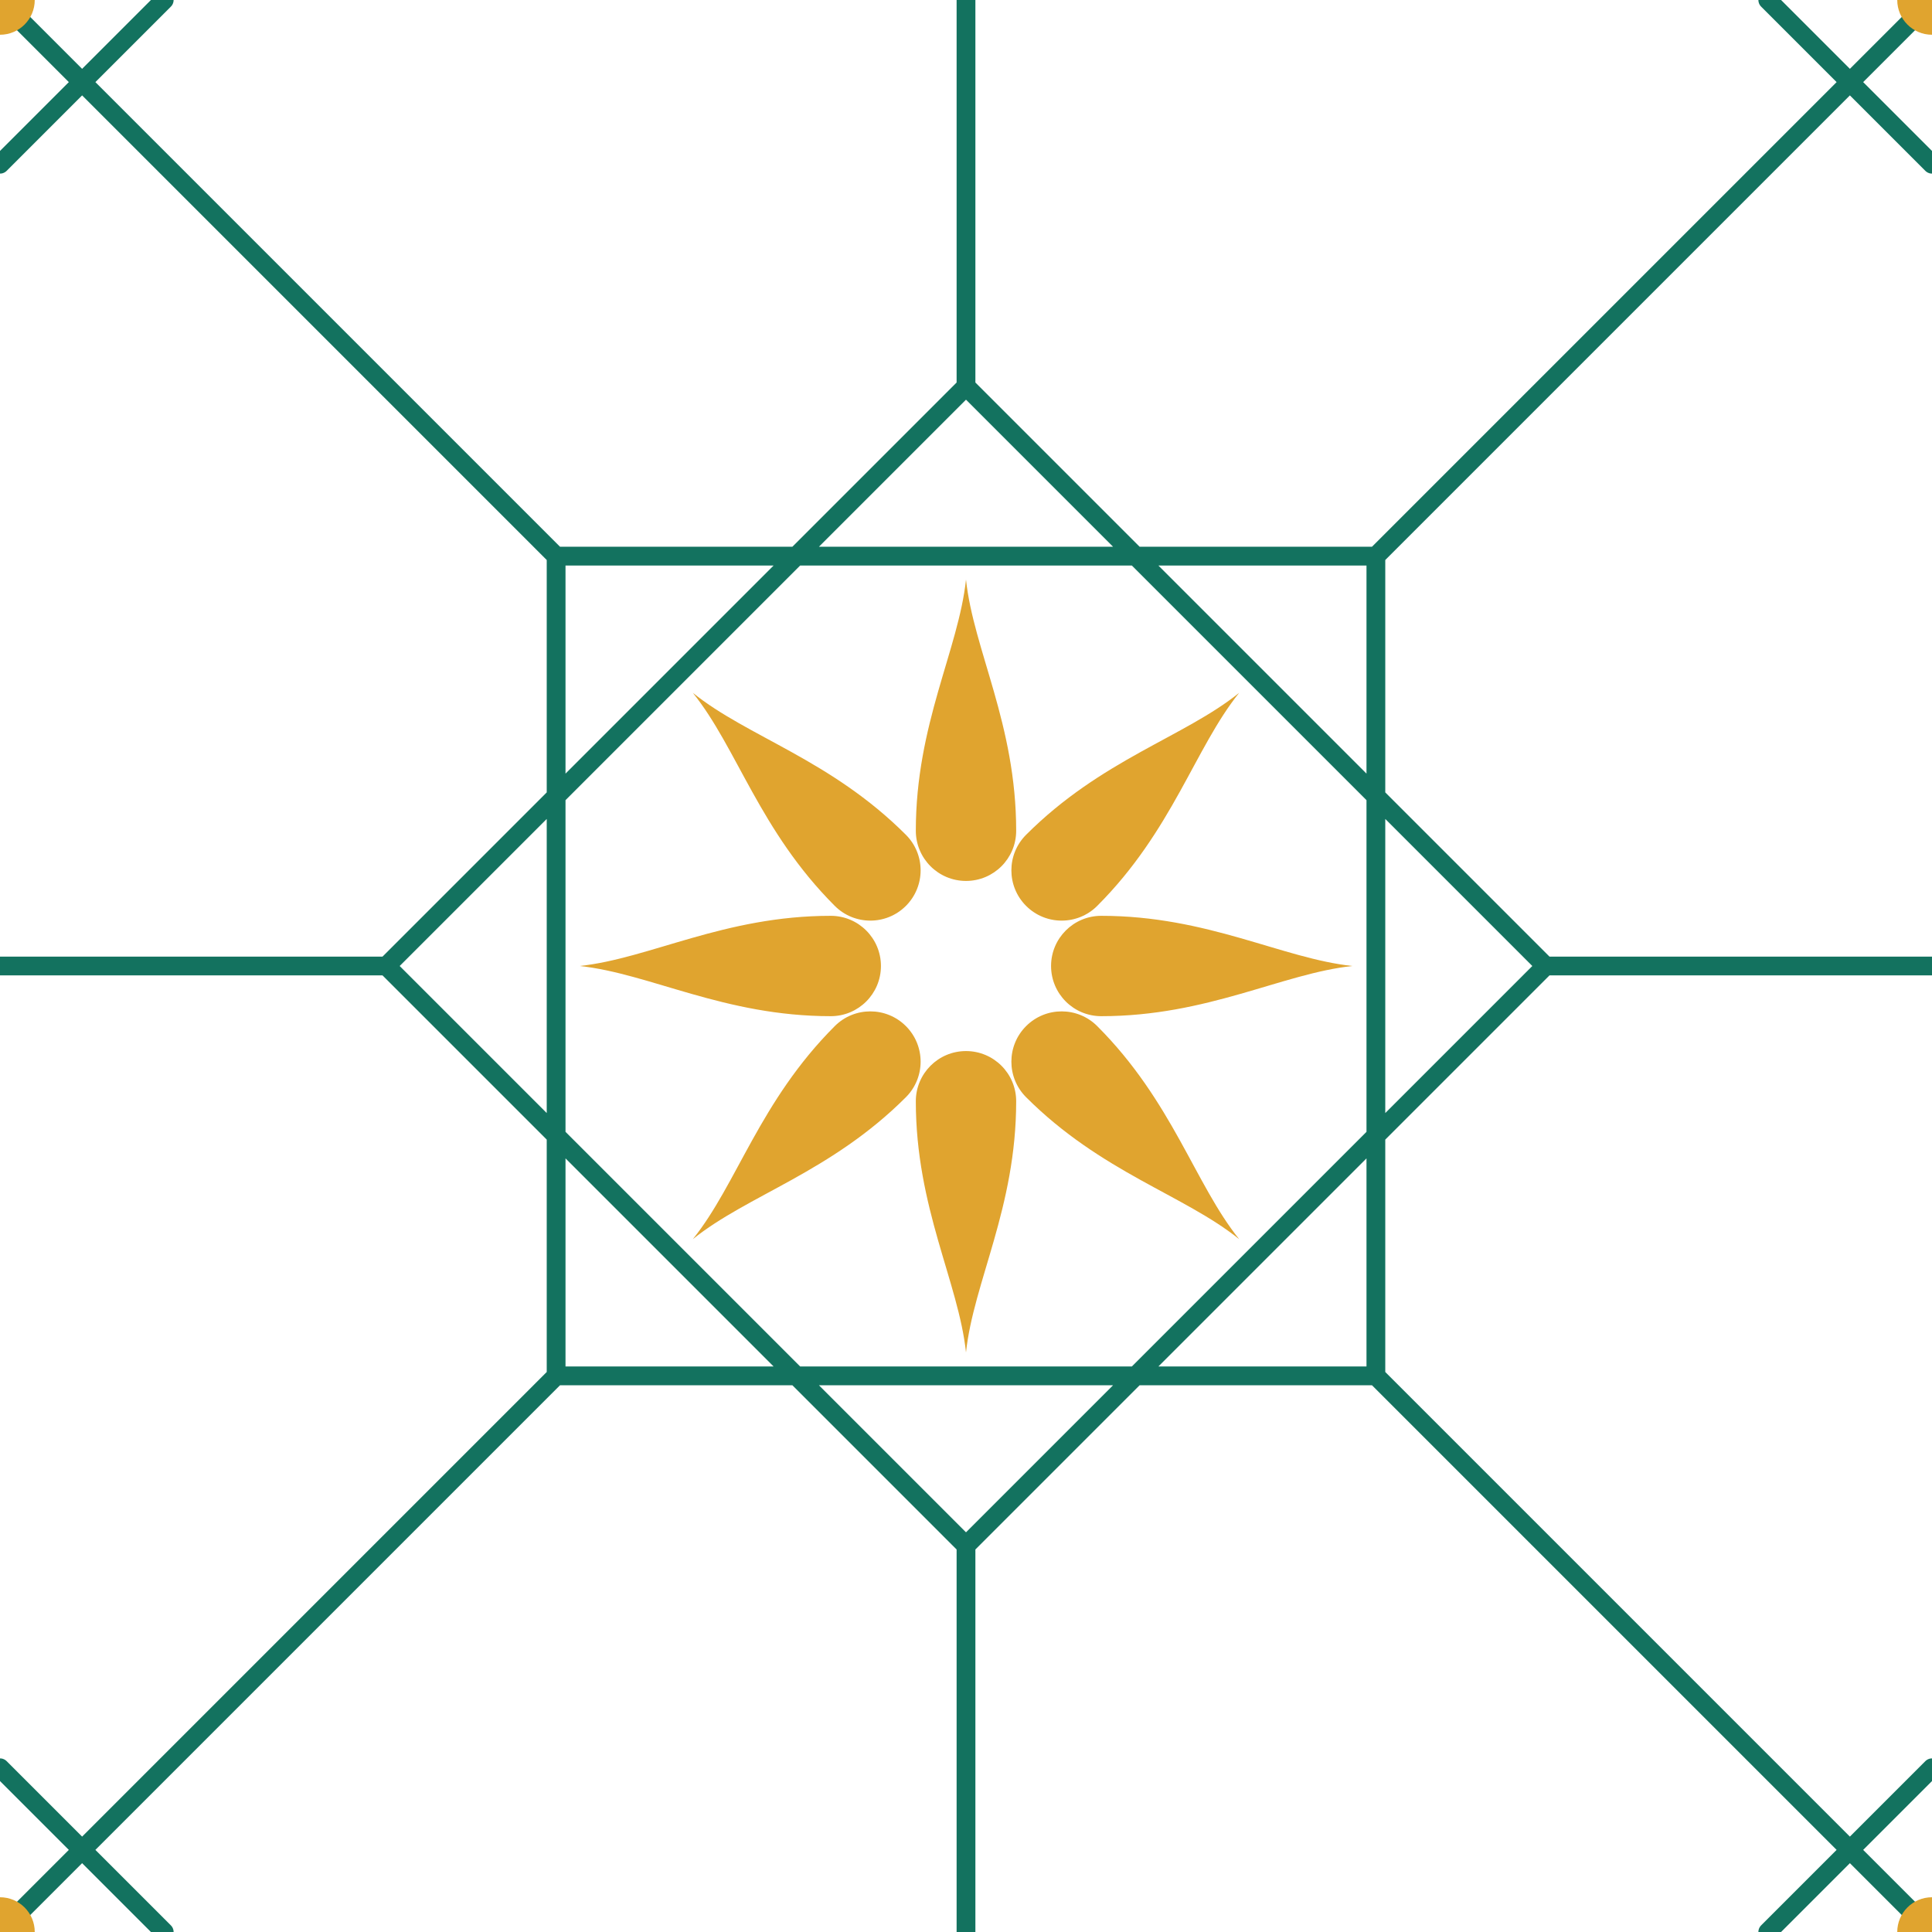
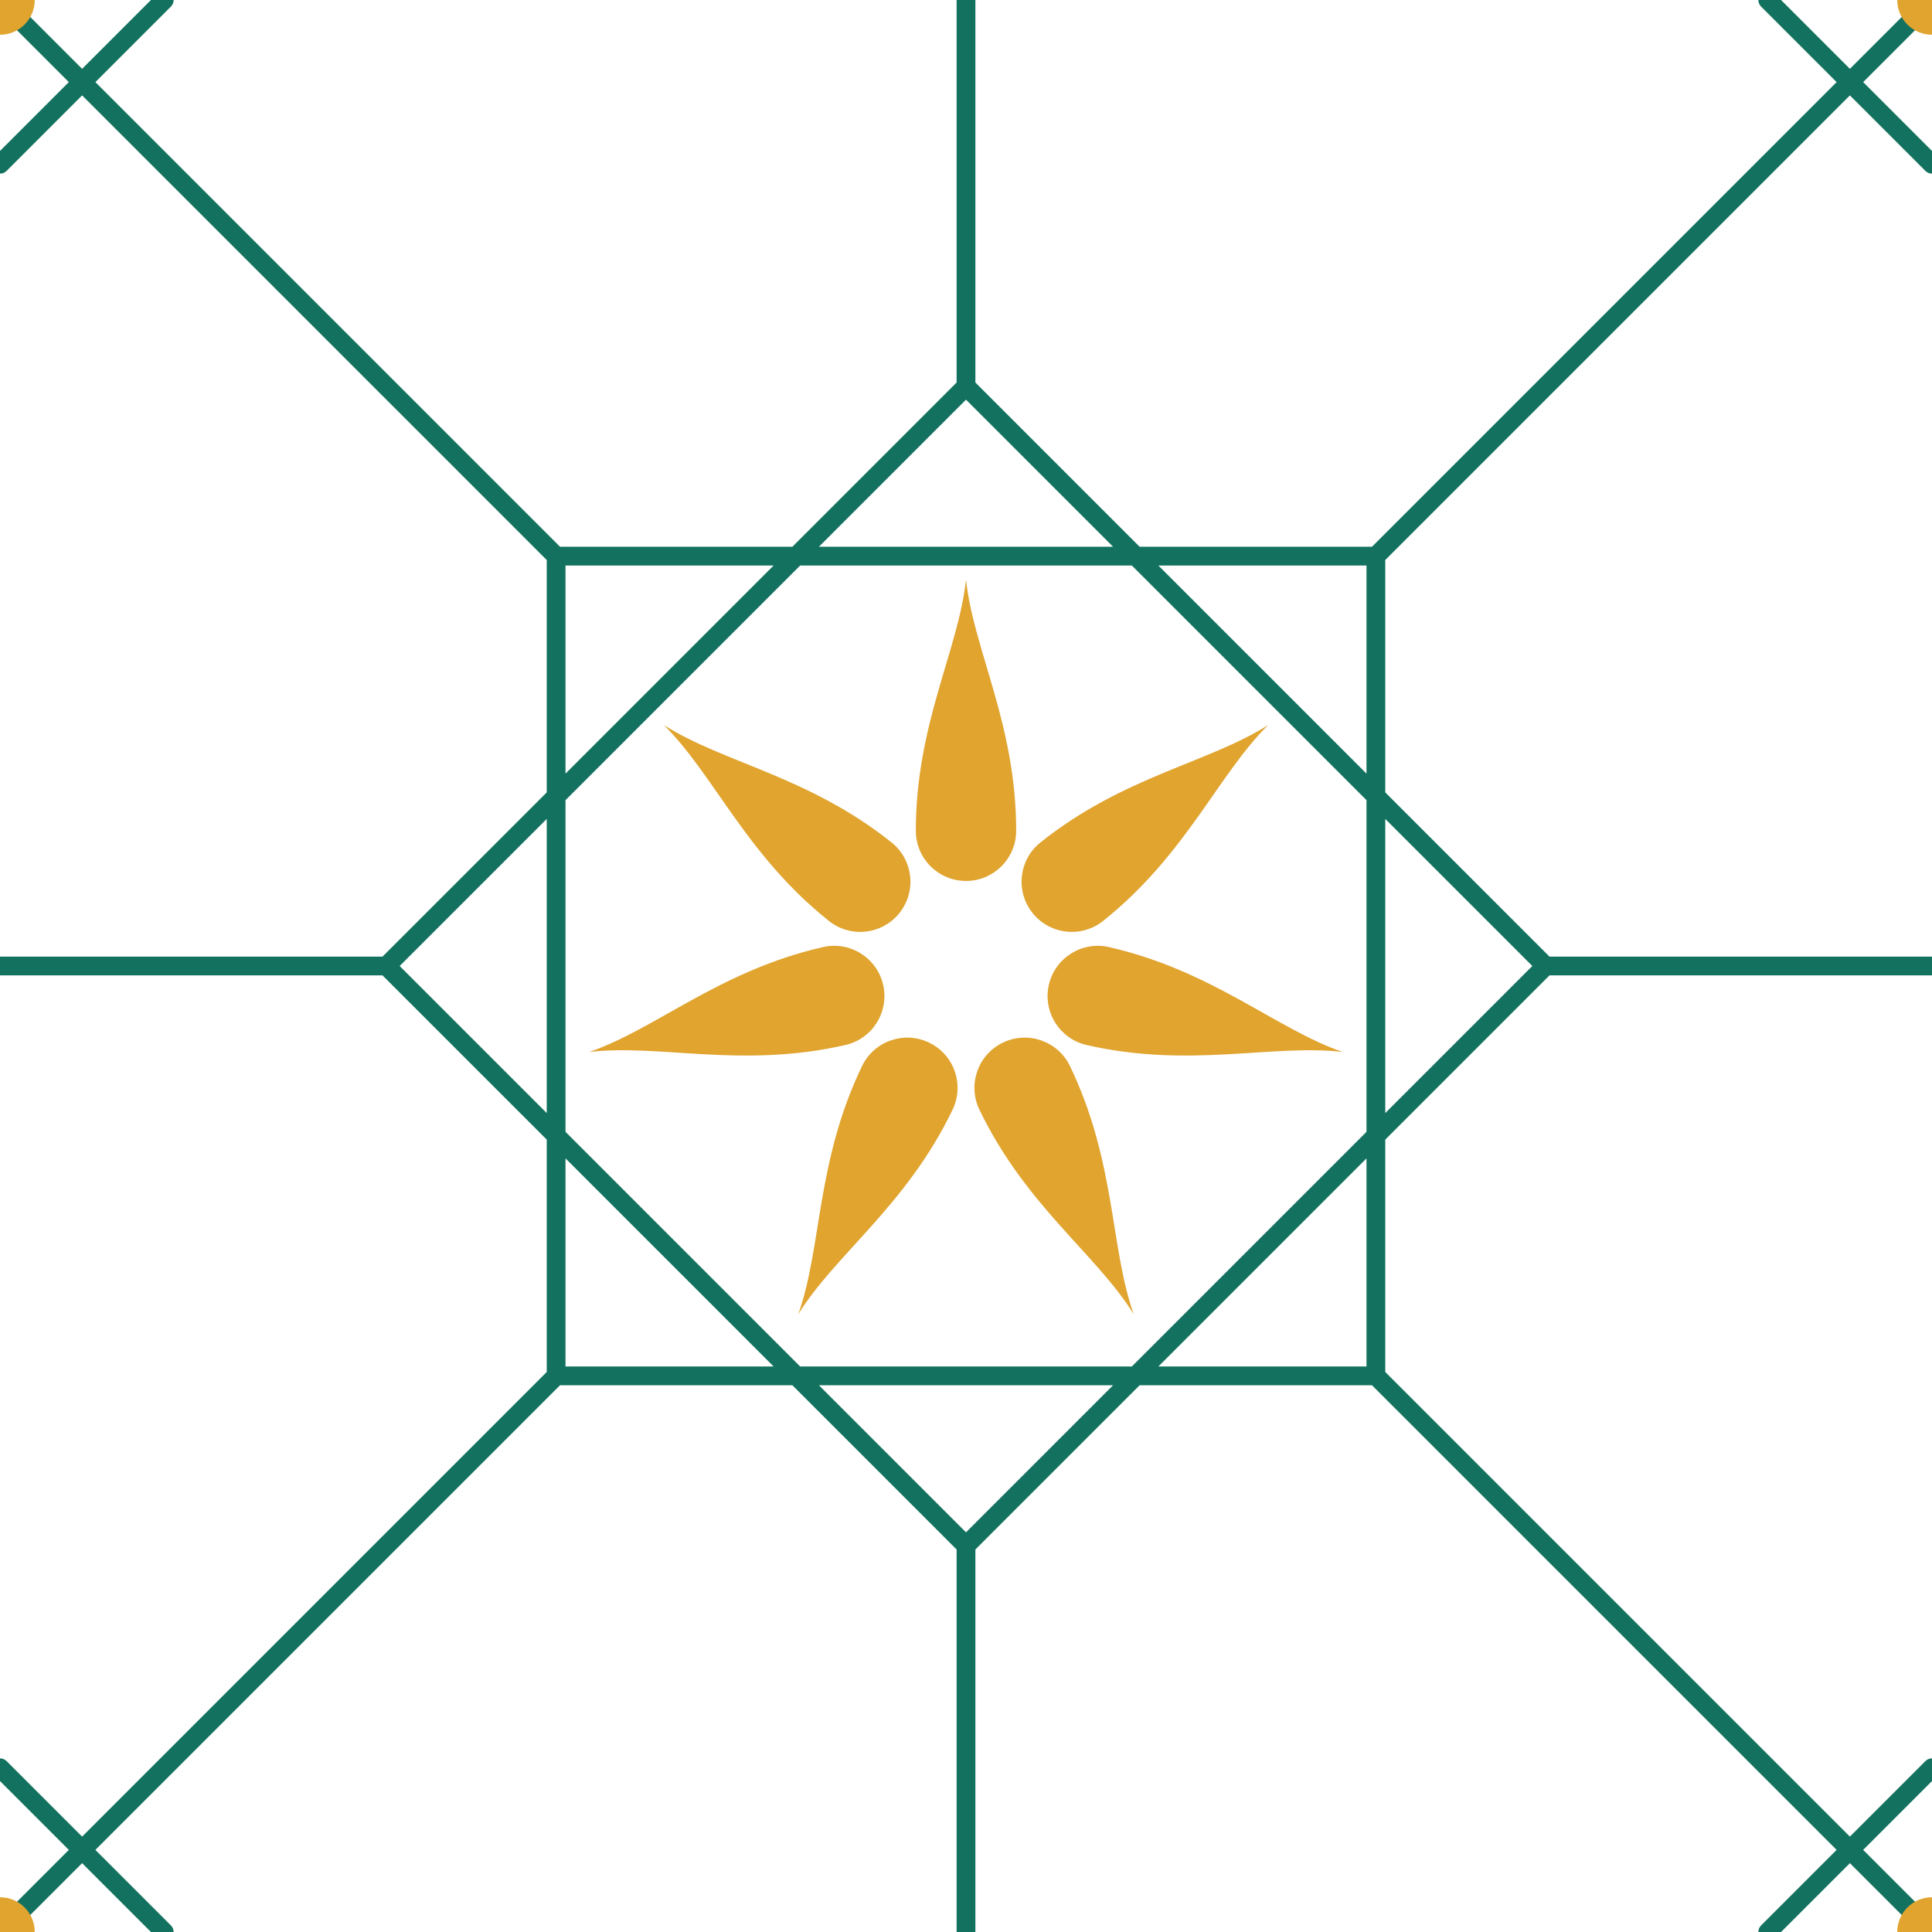
<svg xmlns="http://www.w3.org/2000/svg" width="144" height="144" viewBox="0 0 144 144">
  <path d="M102.55 102.55L41.45 102.55L41.45 41.45L102.55 41.45ZM115.2 72L72 115.2L28.8 72L72 28.8ZM115.2 72L144 72M72 115.2L72 144M28.8 72L0 72M72 28.8L72 0M102.55 102.55L144 144M41.45 102.55L0 144M41.45 41.45L0 0M102.55 41.45L144 0M0 -12.24L12.24 0L0 12.24L-12.24 0ZM144 -12.24L156.24 0L144 12.24L131.76 0ZM0 131.76L12.24 144L0 156.24L-12.24 144ZM144 131.76L156.24 144L144 156.24L131.76 144Z" fill="none" stroke="#13725F" stroke-opacity="1" stroke-width="1.4" stroke-linecap="round" stroke-linejoin="round" />
-   <path d="M100.8 72C95.56 71.44 90.02 68.26 82.08 68.26A3.74 3.74 0 0 0 82.08 75.74C90.02 75.74 95.56 72.56 100.8 72ZM92.36 92.36C89.06 88.26 87.39 82.09 81.78 76.48A3.74 3.74 0 0 0 76.48 81.78C82.09 87.39 88.26 89.06 92.36 92.36ZM72 100.8C72.56 95.56 75.74 90.02 75.74 82.08A3.74 3.74 0 0 0 68.26 82.08C68.26 90.02 71.44 95.56 72 100.8ZM51.64 92.36C55.74 89.06 61.91 87.39 67.52 81.78A3.74 3.74 0 0 0 62.22 76.48C56.61 82.09 54.94 88.26 51.64 92.36ZM43.2 72C48.44 72.56 53.98 75.74 61.92 75.74A3.74 3.74 0 0 0 61.92 68.26C53.98 68.26 48.44 71.44 43.2 72ZM51.64 51.64C54.94 55.74 56.61 61.91 62.22 67.52A3.74 3.74 0 0 0 67.52 62.22C61.91 56.61 55.74 54.94 51.64 51.64ZM72 43.2C71.44 48.44 68.26 53.98 68.26 61.92A3.74 3.74 0 0 0 75.74 61.92C75.74 53.98 72.56 48.44 72 43.2ZM92.36 51.64C88.26 54.94 82.09 56.61 76.48 62.22A3.74 3.74 0 0 0 81.78 67.52C87.39 61.91 89.06 55.74 92.36 51.64ZM2.59 0A2.59 2.59 0 1 0 -2.59 0A2.59 2.59 0 1 0 2.59 0ZM146.59 0A2.59 2.59 0 1 0 141.41 0A2.59 2.59 0 1 0 146.59 0ZM2.59 144A2.59 2.59 0 1 0 -2.59 144A2.59 2.59 0 1 0 2.59 144ZM146.59 144A2.59 2.59 0 1 0 141.41 144A2.59 2.59 0 1 0 146.59 144Z" fill="#E0A42F" fill-opacity="1" />
+   <path d="M72 43.2C71.44 48.44 68.26 53.98 68.26 61.92A3.74 3.74 0 0 0 75.74 61.92C75.74 53.98 72.56 48.44 72 43.2ZM94.52 54.04C90.07 56.87 83.75 57.84 77.55 62.79A3.74 3.74 0 0 0 82.22 68.64C88.42 63.69 90.77 57.75 94.52 54.04ZM100.08 78.41C95.09 76.69 90.4 72.36 82.66 70.59A3.74 3.74 0 0 0 80.99 77.89C88.73 79.66 94.84 77.79 100.08 78.41ZM84.5 97.95C82.73 92.98 83.19 86.61 79.75 79.46A3.74 3.74 0 0 0 73 82.71C76.44 89.86 81.72 93.47 84.5 97.95ZM59.5 97.95C62.28 93.47 67.56 89.86 71 82.71A3.74 3.74 0 0 0 64.25 79.46C60.81 86.61 61.27 92.98 59.5 97.95ZM43.92 78.41C49.16 77.79 55.27 79.66 63.01 77.89A3.74 3.74 0 0 0 61.34 70.59C53.6 72.36 48.91 76.69 43.92 78.41ZM49.48 54.04C53.23 57.75 55.58 63.69 61.78 68.64A3.74 3.74 0 0 0 66.45 62.79C60.25 57.84 53.93 56.87 49.48 54.04ZM2.59 0A2.59 2.59 0 1 0 -2.59 0A2.59 2.59 0 1 0 2.59 0ZM146.59 0A2.59 2.59 0 1 0 141.41 0A2.59 2.59 0 1 0 146.59 0ZM2.59 144A2.59 2.59 0 1 0 -2.59 144A2.59 2.59 0 1 0 2.59 144ZM146.59 144A2.59 2.59 0 1 0 141.41 144A2.59 2.59 0 1 0 146.59 144Z" fill="#E0A42F" fill-opacity="1" />
</svg>
